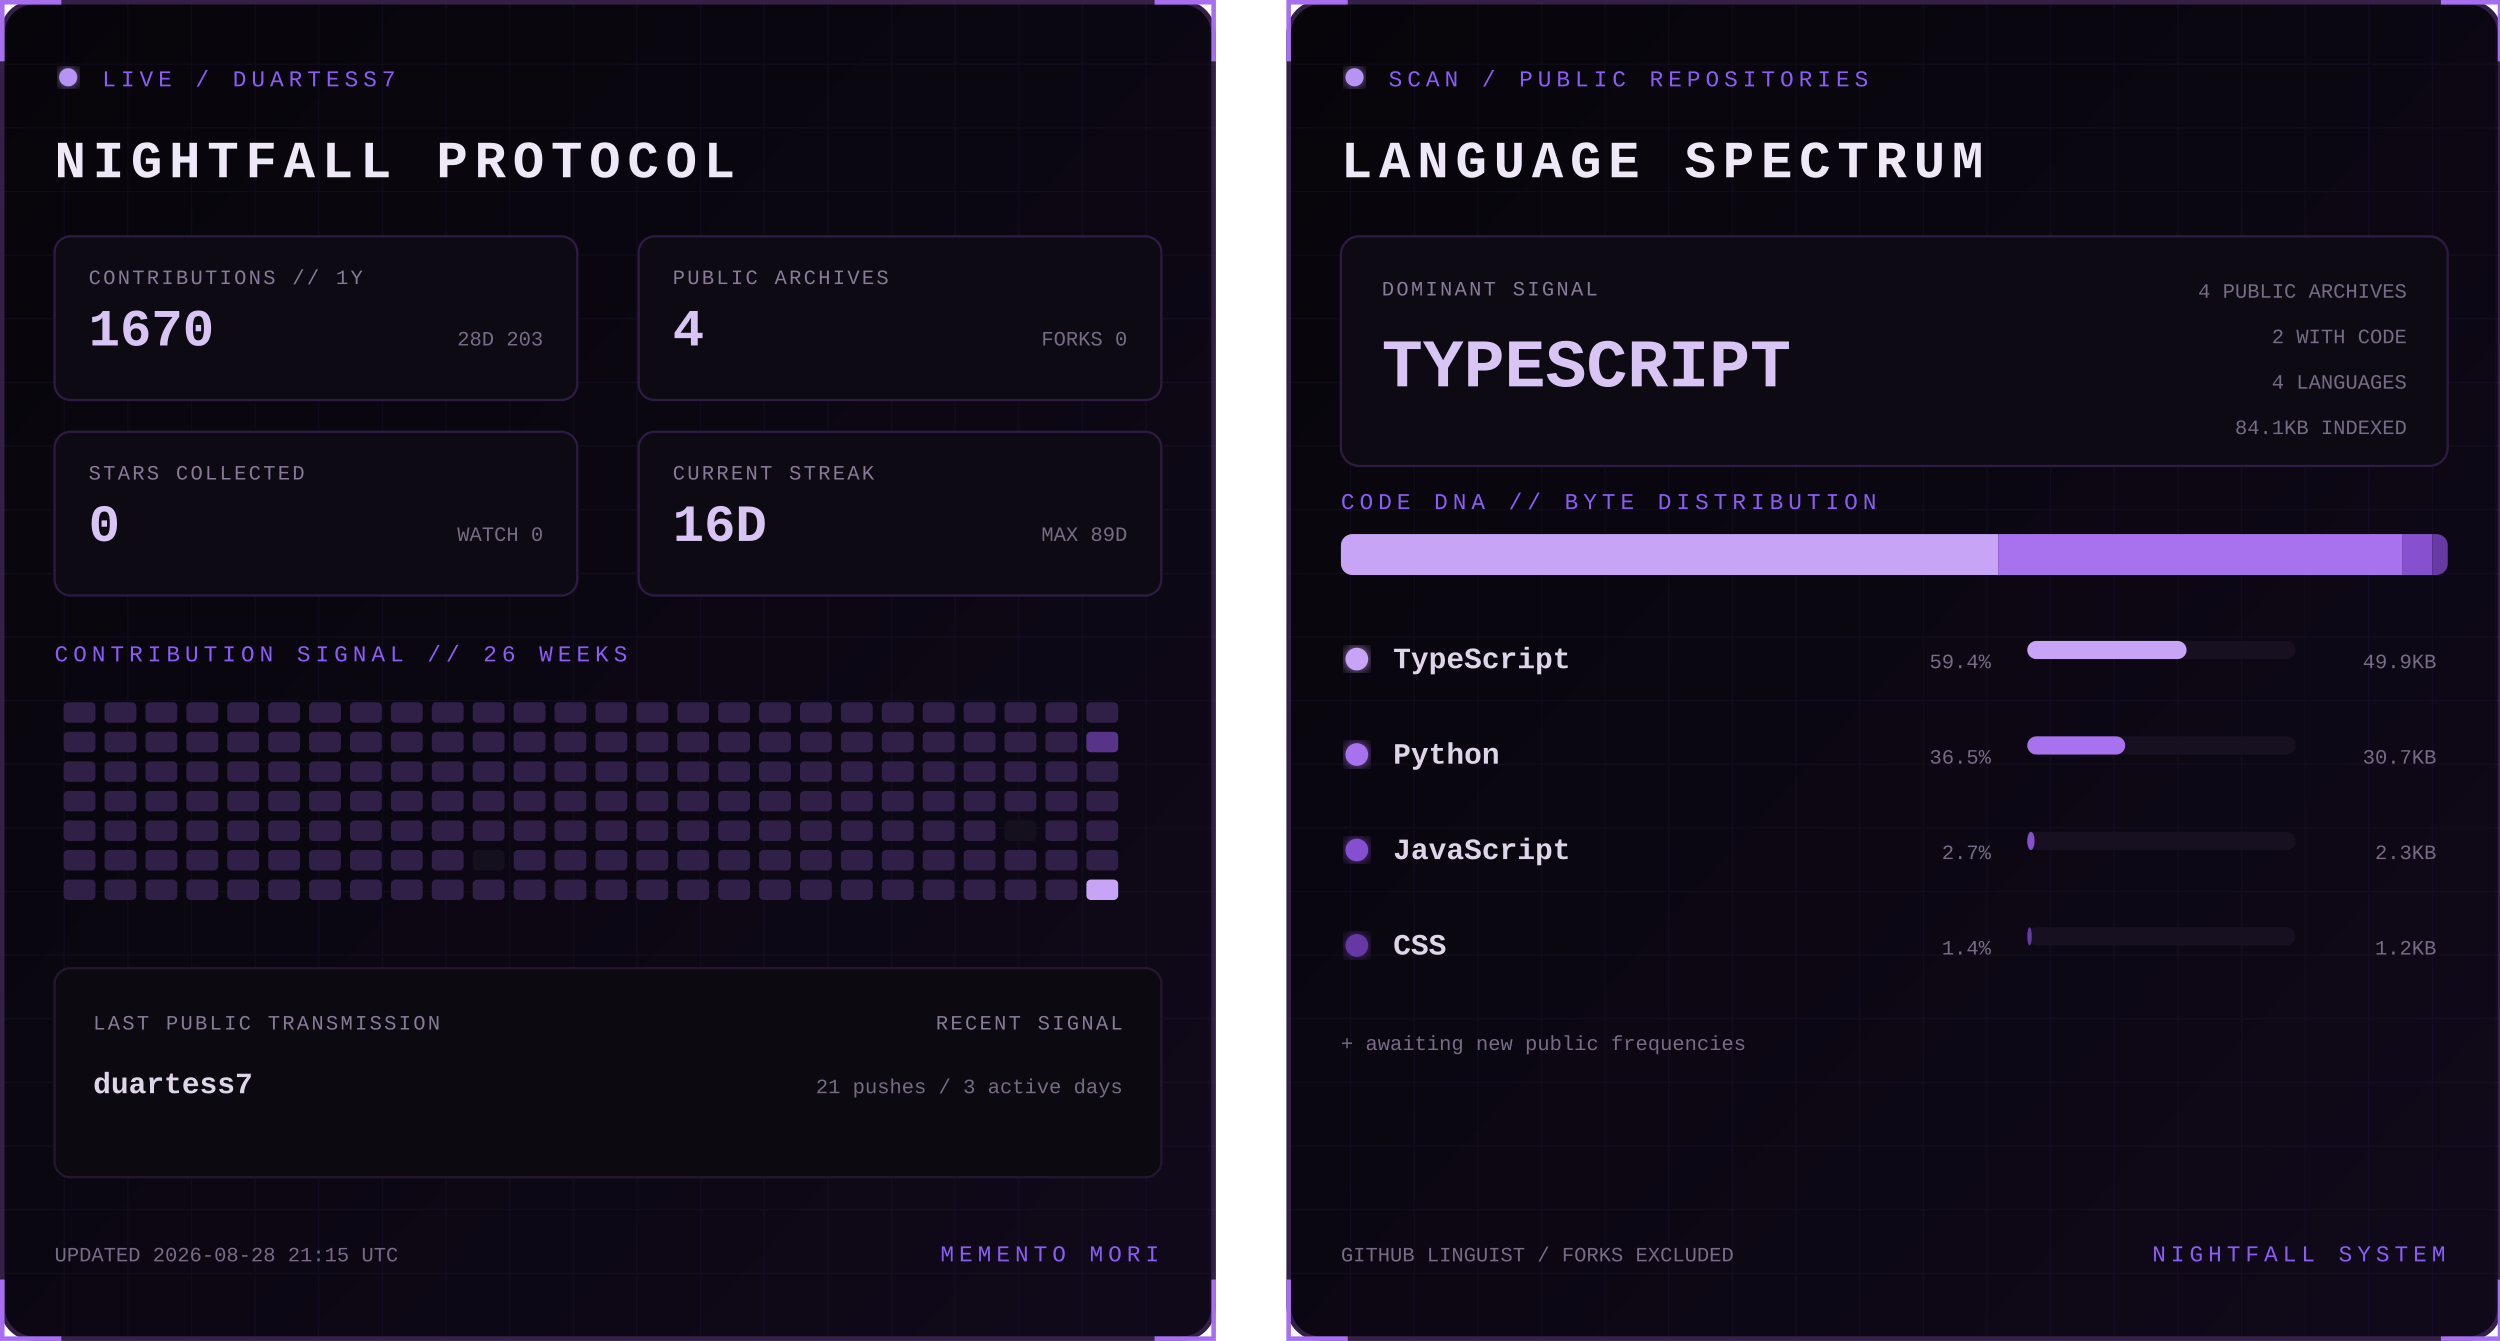
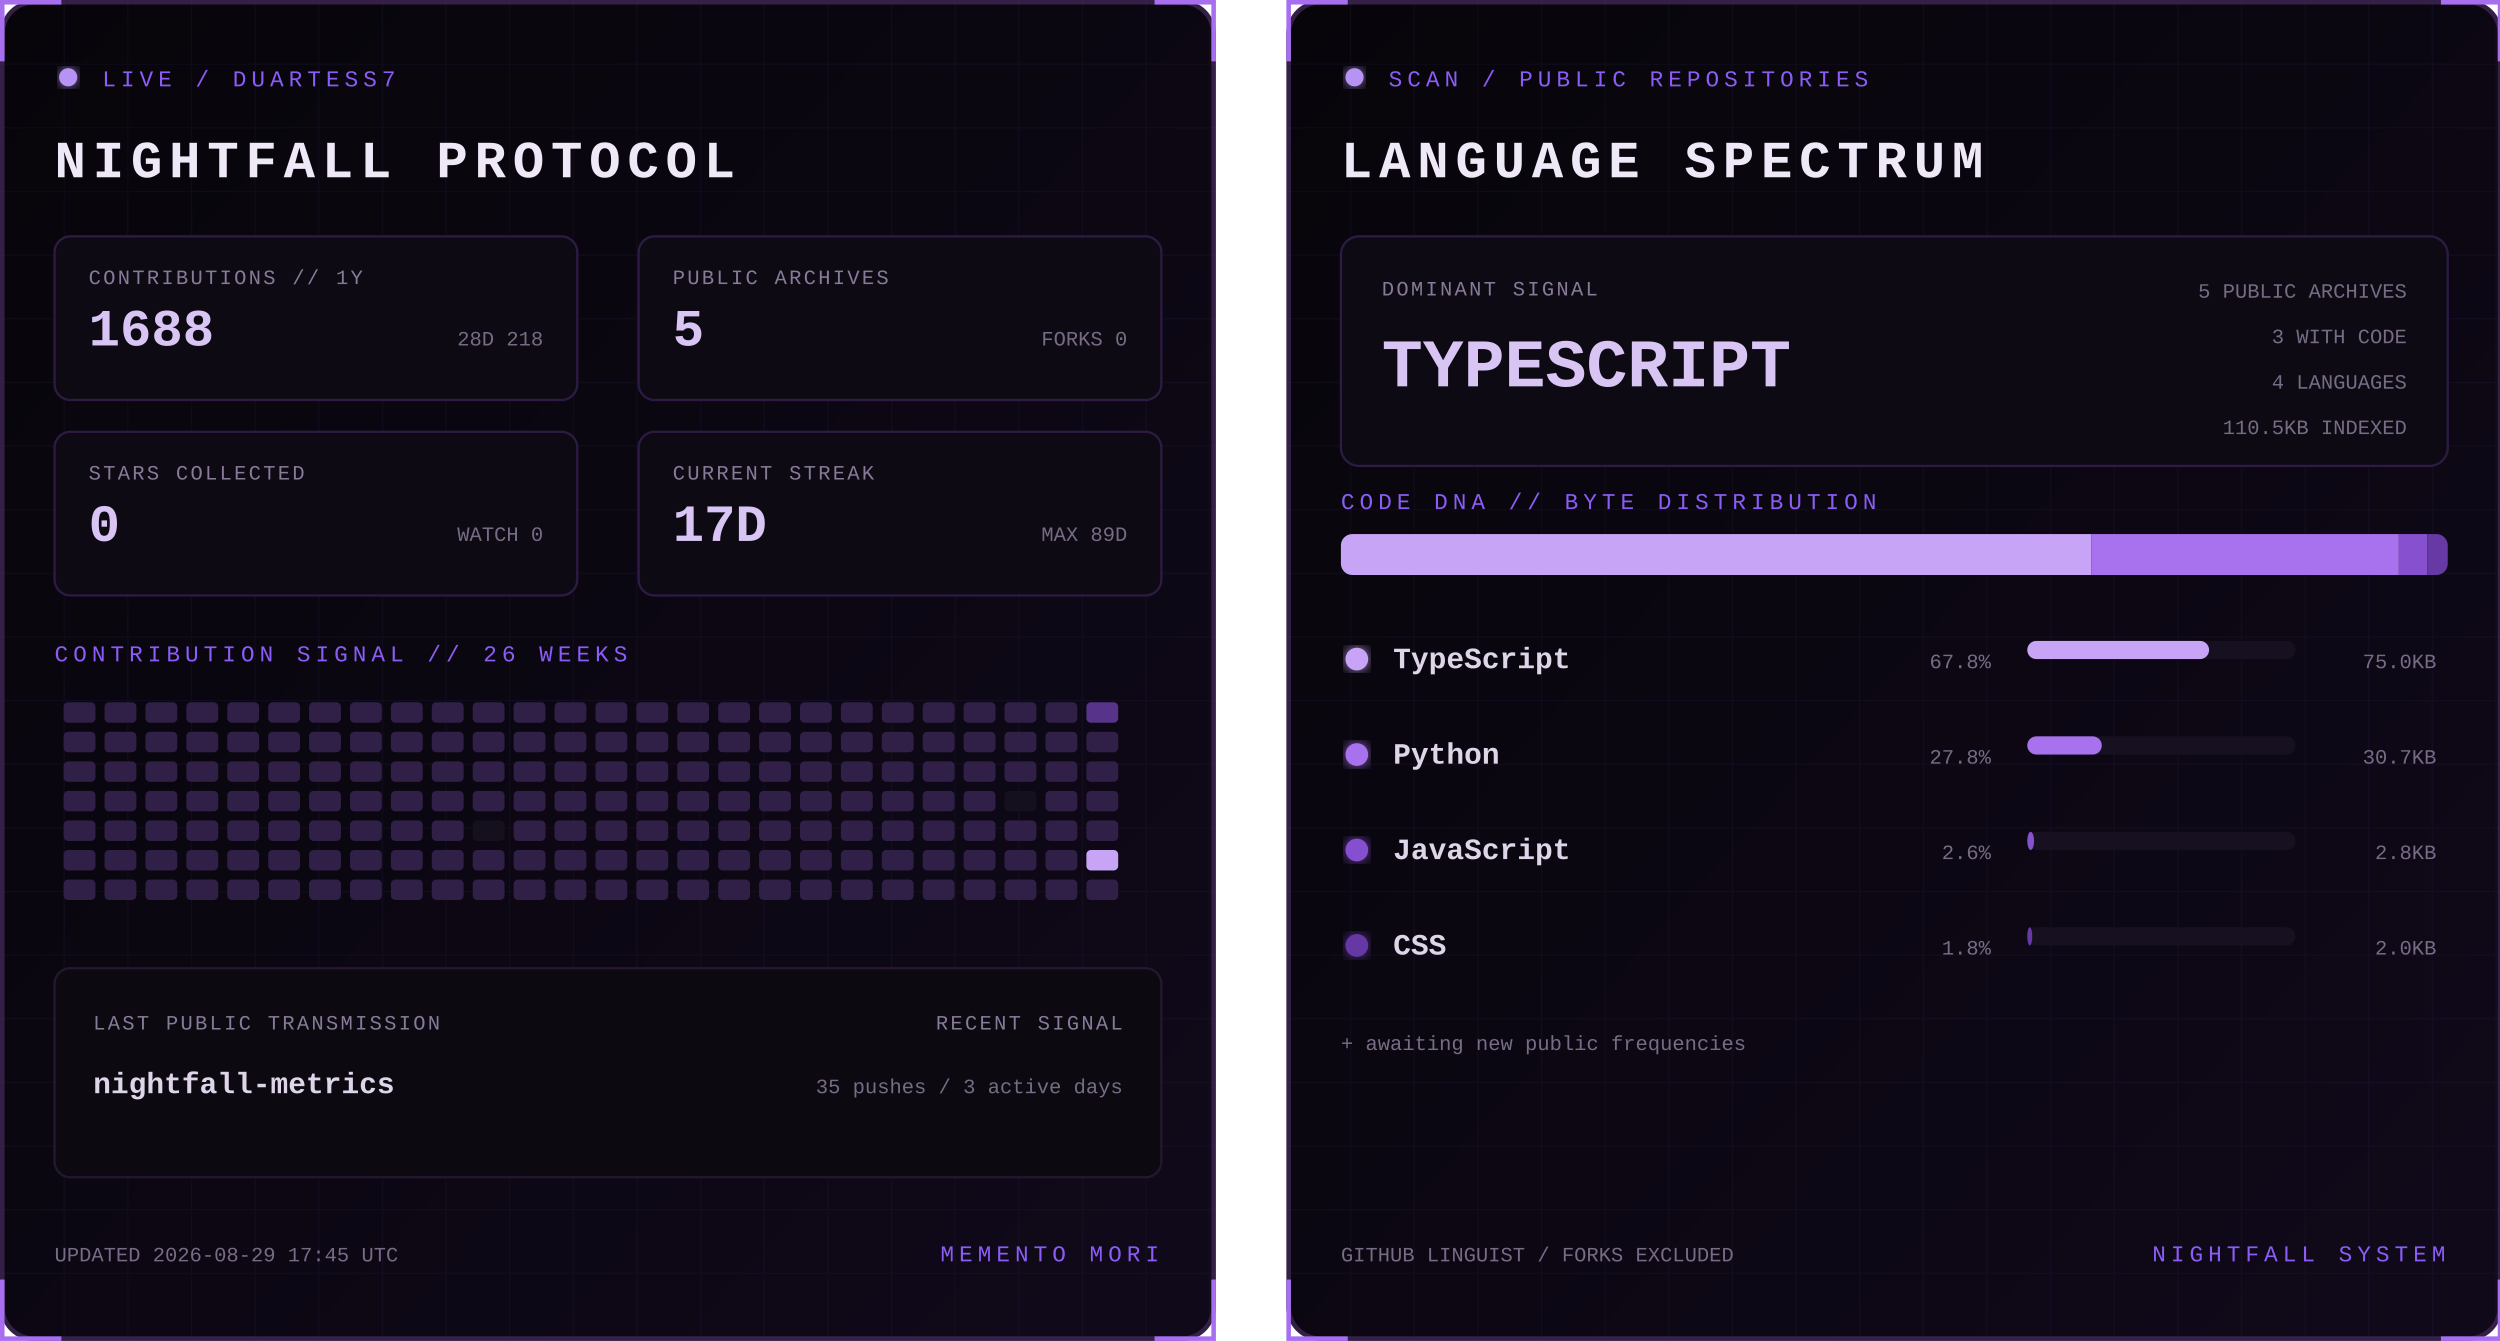
<svg xmlns="http://www.w3.org/2000/svg" width="1100" height="590" viewBox="0 0 1100 590" role="img" aria-labelledby="title desc">
  <defs>
    <linearGradient id="bg" x1="0" y1="0" x2="1" y2="1">
      <stop stop-color="#07050a" />
      <stop offset="1" stop-color="#10091a" />
    </linearGradient>
    <filter id="glow">
      <feGaussianBlur stdDeviation="3" result="b" />
      <feMerge>
        <feMergeNode in="b" />
        <feMergeNode in="SourceGraphic" />
      </feMerge>
    </filter>
    <pattern id="grid" width="28" height="28" patternUnits="userSpaceOnUse">
      <path d="M28 0H0V28" fill="none" stroke="#8b5cf6" stroke-opacity=".055" />
    </pattern>
    <clipPath id="dna">
      <rect x="24" y="235" width="487" height="18" rx="5" />
    </clipPath>
    <style>
      text { font-family: Consolas, 'Courier New', monospace; }
      .kicker { fill:#8b5cf6; font-size:10px; letter-spacing:2.2px; }
      .title { fill:#eee8f7; font-size:23px; font-weight:700; letter-spacing:3px; }
      .label { fill:#887a99; font-size:9px; letter-spacing:1px; }
      .stat { fill:#d8c5f4; font-size:23px; font-weight:700; }
      .detail,.pct { fill:#776b85; font-size:9px; }
      .lang { fill:#ded5e8; font-size:13px; font-weight:700; }
      .hero { fill:#d8c5f4; font-size:30px; font-weight:700; }
      .blink { animation:blink 1.6s step-end infinite; }
      @keyframes blink { 50% { opacity:.25 } }
    </style>
  </defs>
  <g>
    <rect x="1" y="1" width="533" height="588" rx="14" fill="url(#bg)" stroke="#342047" stroke-width="2" />
    <rect x="1" y="1" width="533" height="588" rx="14" fill="url(#grid)" />
    <path d="M27 1H1v26 M508 1h26v26 M534 563v26h-26 M27 589H1v-26" stroke="#a76ff0" stroke-width="2" fill="none" />
    <circle cx="30" cy="34" r="4" fill="#b794f4" filter="url(#glow)" class="blink" />
    <text x="45" y="38" class="kicker">LIVE / DUARTESS7</text>
    <text x="24" y="78" class="title">NIGHTFALL PROTOCOL</text>
    <g transform="translate(24 104)">
      <rect width="230" height="72" rx="7" fill="#0d0a13" stroke="#2d1b43" />
      <text x="15" y="21" class="label">CONTRIBUTIONS // 1Y</text>
-       <text x="15" y="48" class="stat">1670</text>
-       <text x="215" y="48" text-anchor="end" class="detail">28D 203</text>
+       <text x="15" y="48" class="stat">1688</text>
+       <text x="215" y="48" text-anchor="end" class="detail">28D 218</text>
    </g>
    <g transform="translate(281 104)">
      <rect width="230" height="72" rx="7" fill="#0d0a13" stroke="#2d1b43" />
      <text x="15" y="21" class="label">PUBLIC ARCHIVES</text>
-       <text x="15" y="48" class="stat">4</text>
+       <text x="15" y="48" class="stat">5</text>
      <text x="215" y="48" text-anchor="end" class="detail">FORKS 0</text>
    </g>
    <g transform="translate(24 190)">
      <rect width="230" height="72" rx="7" fill="#0d0a13" stroke="#2d1b43" />
      <text x="15" y="21" class="label">STARS COLLECTED</text>
      <text x="15" y="48" class="stat">0</text>
      <text x="215" y="48" text-anchor="end" class="detail">WATCH 0</text>
    </g>
    <g transform="translate(281 190)">
      <rect width="230" height="72" rx="7" fill="#0d0a13" stroke="#2d1b43" />
      <text x="15" y="21" class="label">CURRENT STREAK</text>
-       <text x="15" y="48" class="stat">16D</text>
+       <text x="15" y="48" class="stat">17D</text>
      <text x="215" y="48" text-anchor="end" class="detail">MAX 89D</text>
    </g>
    <text x="24" y="291" class="kicker">CONTRIBUTION SIGNAL // 26 WEEKS</text>
    <g>
      <rect x="28" y="309" width="14" height="9" rx="2" fill="#302047" />
      <rect x="28" y="322" width="14" height="9" rx="2" fill="#302047" />
      <rect x="28" y="335" width="14" height="9" rx="2" fill="#302047" />
      <rect x="28" y="348" width="14" height="9" rx="2" fill="#302047" />
      <rect x="28" y="361" width="14" height="9" rx="2" fill="#302047" />
      <rect x="28" y="374" width="14" height="9" rx="2" fill="#302047" />
      <rect x="28" y="387" width="14" height="9" rx="2" fill="#302047" />
      <rect x="46" y="309" width="14" height="9" rx="2" fill="#302047" />
      <rect x="46" y="322" width="14" height="9" rx="2" fill="#302047" />
      <rect x="46" y="335" width="14" height="9" rx="2" fill="#302047" />
      <rect x="46" y="348" width="14" height="9" rx="2" fill="#302047" />
      <rect x="46" y="361" width="14" height="9" rx="2" fill="#302047" />
      <rect x="46" y="374" width="14" height="9" rx="2" fill="#302047" />
      <rect x="46" y="387" width="14" height="9" rx="2" fill="#302047" />
      <rect x="64" y="309" width="14" height="9" rx="2" fill="#302047" />
      <rect x="64" y="322" width="14" height="9" rx="2" fill="#302047" />
      <rect x="64" y="335" width="14" height="9" rx="2" fill="#302047" />
      <rect x="64" y="348" width="14" height="9" rx="2" fill="#302047" />
      <rect x="64" y="361" width="14" height="9" rx="2" fill="#302047" />
      <rect x="64" y="374" width="14" height="9" rx="2" fill="#302047" />
      <rect x="64" y="387" width="14" height="9" rx="2" fill="#302047" />
      <rect x="82" y="309" width="14" height="9" rx="2" fill="#302047" />
      <rect x="82" y="322" width="14" height="9" rx="2" fill="#302047" />
      <rect x="82" y="335" width="14" height="9" rx="2" fill="#302047" />
      <rect x="82" y="348" width="14" height="9" rx="2" fill="#302047" />
      <rect x="82" y="361" width="14" height="9" rx="2" fill="#302047" />
      <rect x="82" y="374" width="14" height="9" rx="2" fill="#302047" />
      <rect x="82" y="387" width="14" height="9" rx="2" fill="#302047" />
      <rect x="100" y="309" width="14" height="9" rx="2" fill="#302047" />
      <rect x="100" y="322" width="14" height="9" rx="2" fill="#302047" />
      <rect x="100" y="335" width="14" height="9" rx="2" fill="#302047" />
      <rect x="100" y="348" width="14" height="9" rx="2" fill="#302047" />
      <rect x="100" y="361" width="14" height="9" rx="2" fill="#302047" />
      <rect x="100" y="374" width="14" height="9" rx="2" fill="#302047" />
      <rect x="100" y="387" width="14" height="9" rx="2" fill="#302047" />
      <rect x="118" y="309" width="14" height="9" rx="2" fill="#302047" />
      <rect x="118" y="322" width="14" height="9" rx="2" fill="#302047" />
      <rect x="118" y="335" width="14" height="9" rx="2" fill="#302047" />
      <rect x="118" y="348" width="14" height="9" rx="2" fill="#302047" />
      <rect x="118" y="361" width="14" height="9" rx="2" fill="#302047" />
      <rect x="118" y="374" width="14" height="9" rx="2" fill="#302047" />
      <rect x="118" y="387" width="14" height="9" rx="2" fill="#302047" />
      <rect x="136" y="309" width="14" height="9" rx="2" fill="#302047" />
      <rect x="136" y="322" width="14" height="9" rx="2" fill="#302047" />
      <rect x="136" y="335" width="14" height="9" rx="2" fill="#302047" />
      <rect x="136" y="348" width="14" height="9" rx="2" fill="#302047" />
      <rect x="136" y="361" width="14" height="9" rx="2" fill="#302047" />
      <rect x="136" y="374" width="14" height="9" rx="2" fill="#302047" />
      <rect x="136" y="387" width="14" height="9" rx="2" fill="#302047" />
      <rect x="154" y="309" width="14" height="9" rx="2" fill="#302047" />
      <rect x="154" y="322" width="14" height="9" rx="2" fill="#302047" />
      <rect x="154" y="335" width="14" height="9" rx="2" fill="#302047" />
      <rect x="154" y="348" width="14" height="9" rx="2" fill="#302047" />
      <rect x="154" y="361" width="14" height="9" rx="2" fill="#302047" />
      <rect x="154" y="374" width="14" height="9" rx="2" fill="#302047" />
      <rect x="154" y="387" width="14" height="9" rx="2" fill="#302047" />
      <rect x="172" y="309" width="14" height="9" rx="2" fill="#302047" />
      <rect x="172" y="322" width="14" height="9" rx="2" fill="#302047" />
      <rect x="172" y="335" width="14" height="9" rx="2" fill="#302047" />
      <rect x="172" y="348" width="14" height="9" rx="2" fill="#302047" />
      <rect x="172" y="361" width="14" height="9" rx="2" fill="#302047" />
      <rect x="172" y="374" width="14" height="9" rx="2" fill="#302047" />
      <rect x="172" y="387" width="14" height="9" rx="2" fill="#302047" />
      <rect x="190" y="309" width="14" height="9" rx="2" fill="#302047" />
      <rect x="190" y="322" width="14" height="9" rx="2" fill="#302047" />
      <rect x="190" y="335" width="14" height="9" rx="2" fill="#302047" />
      <rect x="190" y="348" width="14" height="9" rx="2" fill="#302047" />
      <rect x="190" y="361" width="14" height="9" rx="2" fill="#302047" />
      <rect x="190" y="374" width="14" height="9" rx="2" fill="#302047" />
      <rect x="190" y="387" width="14" height="9" rx="2" fill="#302047" />
      <rect x="208" y="309" width="14" height="9" rx="2" fill="#302047" />
      <rect x="208" y="322" width="14" height="9" rx="2" fill="#302047" />
      <rect x="208" y="335" width="14" height="9" rx="2" fill="#302047" />
      <rect x="208" y="348" width="14" height="9" rx="2" fill="#302047" />
-       <rect x="208" y="361" width="14" height="9" rx="2" fill="#302047" />
-       <rect x="208" y="374" width="14" height="9" rx="2" fill="#15101d" />
+       <rect x="208" y="361" width="14" height="9" rx="2" fill="#15101d" />
+       <rect x="208" y="374" width="14" height="9" rx="2" fill="#302047" />
      <rect x="208" y="387" width="14" height="9" rx="2" fill="#302047" />
      <rect x="226" y="309" width="14" height="9" rx="2" fill="#302047" />
      <rect x="226" y="322" width="14" height="9" rx="2" fill="#302047" />
      <rect x="226" y="335" width="14" height="9" rx="2" fill="#302047" />
      <rect x="226" y="348" width="14" height="9" rx="2" fill="#302047" />
      <rect x="226" y="361" width="14" height="9" rx="2" fill="#302047" />
      <rect x="226" y="374" width="14" height="9" rx="2" fill="#302047" />
      <rect x="226" y="387" width="14" height="9" rx="2" fill="#302047" />
      <rect x="244" y="309" width="14" height="9" rx="2" fill="#302047" />
      <rect x="244" y="322" width="14" height="9" rx="2" fill="#302047" />
      <rect x="244" y="335" width="14" height="9" rx="2" fill="#302047" />
      <rect x="244" y="348" width="14" height="9" rx="2" fill="#302047" />
      <rect x="244" y="361" width="14" height="9" rx="2" fill="#302047" />
      <rect x="244" y="374" width="14" height="9" rx="2" fill="#302047" />
      <rect x="244" y="387" width="14" height="9" rx="2" fill="#302047" />
      <rect x="262" y="309" width="14" height="9" rx="2" fill="#302047" />
      <rect x="262" y="322" width="14" height="9" rx="2" fill="#302047" />
      <rect x="262" y="335" width="14" height="9" rx="2" fill="#302047" />
      <rect x="262" y="348" width="14" height="9" rx="2" fill="#302047" />
      <rect x="262" y="361" width="14" height="9" rx="2" fill="#302047" />
      <rect x="262" y="374" width="14" height="9" rx="2" fill="#302047" />
      <rect x="262" y="387" width="14" height="9" rx="2" fill="#302047" />
      <rect x="280" y="309" width="14" height="9" rx="2" fill="#302047" />
      <rect x="280" y="322" width="14" height="9" rx="2" fill="#302047" />
      <rect x="280" y="335" width="14" height="9" rx="2" fill="#302047" />
      <rect x="280" y="348" width="14" height="9" rx="2" fill="#302047" />
      <rect x="280" y="361" width="14" height="9" rx="2" fill="#302047" />
      <rect x="280" y="374" width="14" height="9" rx="2" fill="#302047" />
      <rect x="280" y="387" width="14" height="9" rx="2" fill="#302047" />
      <rect x="298" y="309" width="14" height="9" rx="2" fill="#302047" />
      <rect x="298" y="322" width="14" height="9" rx="2" fill="#302047" />
      <rect x="298" y="335" width="14" height="9" rx="2" fill="#302047" />
      <rect x="298" y="348" width="14" height="9" rx="2" fill="#302047" />
      <rect x="298" y="361" width="14" height="9" rx="2" fill="#302047" />
      <rect x="298" y="374" width="14" height="9" rx="2" fill="#302047" />
      <rect x="298" y="387" width="14" height="9" rx="2" fill="#302047" />
      <rect x="316" y="309" width="14" height="9" rx="2" fill="#302047" />
      <rect x="316" y="322" width="14" height="9" rx="2" fill="#302047" />
      <rect x="316" y="335" width="14" height="9" rx="2" fill="#302047" />
      <rect x="316" y="348" width="14" height="9" rx="2" fill="#302047" />
      <rect x="316" y="361" width="14" height="9" rx="2" fill="#302047" />
      <rect x="316" y="374" width="14" height="9" rx="2" fill="#302047" />
      <rect x="316" y="387" width="14" height="9" rx="2" fill="#302047" />
      <rect x="334" y="309" width="14" height="9" rx="2" fill="#302047" />
      <rect x="334" y="322" width="14" height="9" rx="2" fill="#302047" />
      <rect x="334" y="335" width="14" height="9" rx="2" fill="#302047" />
      <rect x="334" y="348" width="14" height="9" rx="2" fill="#302047" />
      <rect x="334" y="361" width="14" height="9" rx="2" fill="#302047" />
      <rect x="334" y="374" width="14" height="9" rx="2" fill="#302047" />
      <rect x="334" y="387" width="14" height="9" rx="2" fill="#302047" />
      <rect x="352" y="309" width="14" height="9" rx="2" fill="#302047" />
      <rect x="352" y="322" width="14" height="9" rx="2" fill="#302047" />
      <rect x="352" y="335" width="14" height="9" rx="2" fill="#302047" />
      <rect x="352" y="348" width="14" height="9" rx="2" fill="#302047" />
      <rect x="352" y="361" width="14" height="9" rx="2" fill="#302047" />
      <rect x="352" y="374" width="14" height="9" rx="2" fill="#302047" />
      <rect x="352" y="387" width="14" height="9" rx="2" fill="#302047" />
      <rect x="370" y="309" width="14" height="9" rx="2" fill="#302047" />
      <rect x="370" y="322" width="14" height="9" rx="2" fill="#302047" />
      <rect x="370" y="335" width="14" height="9" rx="2" fill="#302047" />
      <rect x="370" y="348" width="14" height="9" rx="2" fill="#302047" />
      <rect x="370" y="361" width="14" height="9" rx="2" fill="#302047" />
      <rect x="370" y="374" width="14" height="9" rx="2" fill="#302047" />
      <rect x="370" y="387" width="14" height="9" rx="2" fill="#302047" />
      <rect x="388" y="309" width="14" height="9" rx="2" fill="#302047" />
      <rect x="388" y="322" width="14" height="9" rx="2" fill="#302047" />
      <rect x="388" y="335" width="14" height="9" rx="2" fill="#302047" />
      <rect x="388" y="348" width="14" height="9" rx="2" fill="#302047" />
      <rect x="388" y="361" width="14" height="9" rx="2" fill="#302047" />
      <rect x="388" y="374" width="14" height="9" rx="2" fill="#302047" />
      <rect x="388" y="387" width="14" height="9" rx="2" fill="#302047" />
      <rect x="406" y="309" width="14" height="9" rx="2" fill="#302047" />
      <rect x="406" y="322" width="14" height="9" rx="2" fill="#302047" />
      <rect x="406" y="335" width="14" height="9" rx="2" fill="#302047" />
      <rect x="406" y="348" width="14" height="9" rx="2" fill="#302047" />
      <rect x="406" y="361" width="14" height="9" rx="2" fill="#302047" />
      <rect x="406" y="374" width="14" height="9" rx="2" fill="#302047" />
      <rect x="406" y="387" width="14" height="9" rx="2" fill="#302047" />
      <rect x="424" y="309" width="14" height="9" rx="2" fill="#302047" />
      <rect x="424" y="322" width="14" height="9" rx="2" fill="#302047" />
      <rect x="424" y="335" width="14" height="9" rx="2" fill="#302047" />
      <rect x="424" y="348" width="14" height="9" rx="2" fill="#302047" />
      <rect x="424" y="361" width="14" height="9" rx="2" fill="#302047" />
      <rect x="424" y="374" width="14" height="9" rx="2" fill="#302047" />
      <rect x="424" y="387" width="14" height="9" rx="2" fill="#302047" />
      <rect x="442" y="309" width="14" height="9" rx="2" fill="#302047" />
      <rect x="442" y="322" width="14" height="9" rx="2" fill="#302047" />
      <rect x="442" y="335" width="14" height="9" rx="2" fill="#302047" />
-       <rect x="442" y="348" width="14" height="9" rx="2" fill="#302047" />
-       <rect x="442" y="361" width="14" height="9" rx="2" fill="#15101d" />
+       <rect x="442" y="348" width="14" height="9" rx="2" fill="#15101d" />
+       <rect x="442" y="361" width="14" height="9" rx="2" fill="#302047" />
      <rect x="442" y="374" width="14" height="9" rx="2" fill="#302047" />
      <rect x="442" y="387" width="14" height="9" rx="2" fill="#302047" />
      <rect x="460" y="309" width="14" height="9" rx="2" fill="#302047" />
      <rect x="460" y="322" width="14" height="9" rx="2" fill="#302047" />
      <rect x="460" y="335" width="14" height="9" rx="2" fill="#302047" />
      <rect x="460" y="348" width="14" height="9" rx="2" fill="#302047" />
      <rect x="460" y="361" width="14" height="9" rx="2" fill="#302047" />
      <rect x="460" y="374" width="14" height="9" rx="2" fill="#302047" />
      <rect x="460" y="387" width="14" height="9" rx="2" fill="#302047" />
-       <rect x="478" y="309" width="14" height="9" rx="2" fill="#302047" />
-       <rect x="478" y="322" width="14" height="9" rx="2" fill="#57338a" />
+       <rect x="478" y="309" width="14" height="9" rx="2" fill="#57338a" />
+       <rect x="478" y="322" width="14" height="9" rx="2" fill="#302047" />
      <rect x="478" y="335" width="14" height="9" rx="2" fill="#302047" />
      <rect x="478" y="348" width="14" height="9" rx="2" fill="#302047" />
      <rect x="478" y="361" width="14" height="9" rx="2" fill="#302047" />
-       <rect x="478" y="374" width="14" height="9" rx="2" fill="#302047" />
-       <rect x="478" y="387" width="14" height="9" rx="2" fill="#c7a4f6" />
+       <rect x="478" y="374" width="14" height="9" rx="2" fill="#c7a4f6" />
+       <rect x="478" y="387" width="14" height="9" rx="2" fill="#302047" />
    </g>
    <rect x="24" y="426" width="487" height="92" rx="7" fill="#0c0911" stroke="#24172f" />
    <text x="41" y="453" class="label">LAST PUBLIC TRANSMISSION</text>
-     <text x="41" y="481" class="lang">duartess7</text>
+     <text x="41" y="481" class="lang">nightfall-metrics</text>
    <text x="494" y="453" text-anchor="end" class="label">RECENT SIGNAL</text>
-     <text x="494" y="481" text-anchor="end" class="detail">21 pushes / 3 active days</text>
-     <text x="24" y="555" class="detail">UPDATED 2026-08-28 21:15 UTC</text>
+     <text x="494" y="481" text-anchor="end" class="detail">35 pushes / 3 active days</text>
+     <text x="24" y="555" class="detail">UPDATED 2026-08-29 17:45 UTC</text>
    <text x="510" y="555" text-anchor="end" class="kicker">MEMENTO MORI</text>
  </g>
  <g transform="translate(566)">
    <rect x="1" y="1" width="533" height="588" rx="14" fill="url(#bg)" stroke="#342047" stroke-width="2" />
    <rect x="1" y="1" width="533" height="588" rx="14" fill="url(#grid)" />
    <path d="M27 1H1v26 M508 1h26v26 M534 563v26h-26 M27 589H1v-26" stroke="#a76ff0" stroke-width="2" fill="none" />
    <circle cx="30" cy="34" r="4" fill="#b794f4" filter="url(#glow)" class="blink" />
    <text x="45" y="38" class="kicker">SCAN / PUBLIC REPOSITORIES</text>
    <text x="24" y="78" class="title">LANGUAGE SPECTRUM</text>
    <rect x="24" y="104" width="487" height="101" rx="8" fill="#0d0a13" stroke="#2d1b43" />
    <text x="42" y="130" class="label">DOMINANT SIGNAL</text>
    <text x="42" y="170" class="hero">TYPESCRIPT</text>
-     <text x="493" y="131" text-anchor="end" class="detail">4 PUBLIC ARCHIVES</text>
-     <text x="493" y="151" text-anchor="end" class="detail">2 WITH CODE</text>
+     <text x="493" y="131" text-anchor="end" class="detail">5 PUBLIC ARCHIVES</text>
+     <text x="493" y="151" text-anchor="end" class="detail">3 WITH CODE</text>
    <text x="493" y="171" text-anchor="end" class="detail">4 LANGUAGES</text>
-     <text x="493" y="191" text-anchor="end" class="detail">84.1KB INDEXED</text>
+     <text x="493" y="191" text-anchor="end" class="detail">110.5KB INDEXED</text>
    <text x="24" y="224" class="kicker">CODE DNA // BYTE DISTRIBUTION</text>
    <rect x="24" y="235" width="487" height="18" rx="5" fill="#171020" />
    <g clip-path="url(#dna)">
-       <rect x="24.0" y="235" width="289.2" height="18" fill="#c7a4f6" />
-       <rect x="313.2" y="235" width="177.7" height="18" fill="#a871ed" />
-       <rect x="490.9" y="235" width="13.3" height="18" fill="#8650cf" />
-       <rect x="504.2" y="235" width="6.8" height="18" fill="#6639a4" />
+       <rect x="24.0" y="235" width="330.3" height="18" fill="#c7a4f6" />
+       <rect x="354.3" y="235" width="135.2" height="18" fill="#a871ed" />
+       <rect x="489.5" y="235" width="12.5" height="18" fill="#8650cf" />
+       <rect x="502.0" y="235" width="9.0" height="18" fill="#6639a4" />
    </g>
    <circle cx="31" cy="290" r="5" fill="#c7a4f6" filter="url(#glow)" />
    <text x="47" y="294" class="lang">TypeScript</text>
-     <text x="310" y="294" text-anchor="end" class="pct">59.4%</text>
+     <text x="310" y="294" text-anchor="end" class="pct">67.8%</text>
    <rect x="326" y="282" width="118" height="8" rx="4" fill="#171020" />
-     <rect x="326" y="282" width="70.1" height="8" rx="4" fill="#c7a4f6" />
-     <text x="506" y="294" text-anchor="end" class="detail">49.9KB</text>
+     <rect x="326" y="282" width="80.0" height="8" rx="4" fill="#c7a4f6" />
+     <text x="506" y="294" text-anchor="end" class="detail">75.0KB</text>
    <circle cx="31" cy="332" r="5" fill="#a871ed" filter="url(#glow)" />
    <text x="47" y="336" class="lang">Python</text>
-     <text x="310" y="336" text-anchor="end" class="pct">36.5%</text>
+     <text x="310" y="336" text-anchor="end" class="pct">27.8%</text>
    <rect x="326" y="324" width="118" height="8" rx="4" fill="#171020" />
-     <rect x="326" y="324" width="43.1" height="8" rx="4" fill="#a871ed" />
+     <rect x="326" y="324" width="32.8" height="8" rx="4" fill="#a871ed" />
    <text x="506" y="336" text-anchor="end" class="detail">30.7KB</text>
    <circle cx="31" cy="374" r="5" fill="#8650cf" filter="url(#glow)" />
    <text x="47" y="378" class="lang">JavaScript</text>
-     <text x="310" y="378" text-anchor="end" class="pct">2.7%</text>
+     <text x="310" y="378" text-anchor="end" class="pct">2.6%</text>
    <rect x="326" y="366" width="118" height="8" rx="4" fill="#171020" />
-     <rect x="326" y="366" width="3.2" height="8" rx="4" fill="#8650cf" />
-     <text x="506" y="378" text-anchor="end" class="detail">2.3KB</text>
+     <rect x="326" y="366" width="3.0" height="8" rx="4" fill="#8650cf" />
+     <text x="506" y="378" text-anchor="end" class="detail">2.8KB</text>
    <circle cx="31" cy="416" r="5" fill="#6639a4" filter="url(#glow)" />
    <text x="47" y="420" class="lang">CSS</text>
-     <text x="310" y="420" text-anchor="end" class="pct">1.4%</text>
+     <text x="310" y="420" text-anchor="end" class="pct">1.8%</text>
    <rect x="326" y="408" width="118" height="8" rx="4" fill="#171020" />
-     <rect x="326" y="408" width="2.0" height="8" rx="4" fill="#6639a4" />
-     <text x="506" y="420" text-anchor="end" class="detail">1.2KB</text>
+     <rect x="326" y="408" width="2.2" height="8" rx="4" fill="#6639a4" />
+     <text x="506" y="420" text-anchor="end" class="detail">2.0KB</text>
    <text x="24" y="462" class="detail">+ awaiting new public frequencies</text>
    <text x="24" y="555" class="detail">GITHUB LINGUIST / FORKS EXCLUDED</text>
    <text x="510" y="555" text-anchor="end" class="kicker">NIGHTFALL SYSTEM</text>
  </g>
</svg>
